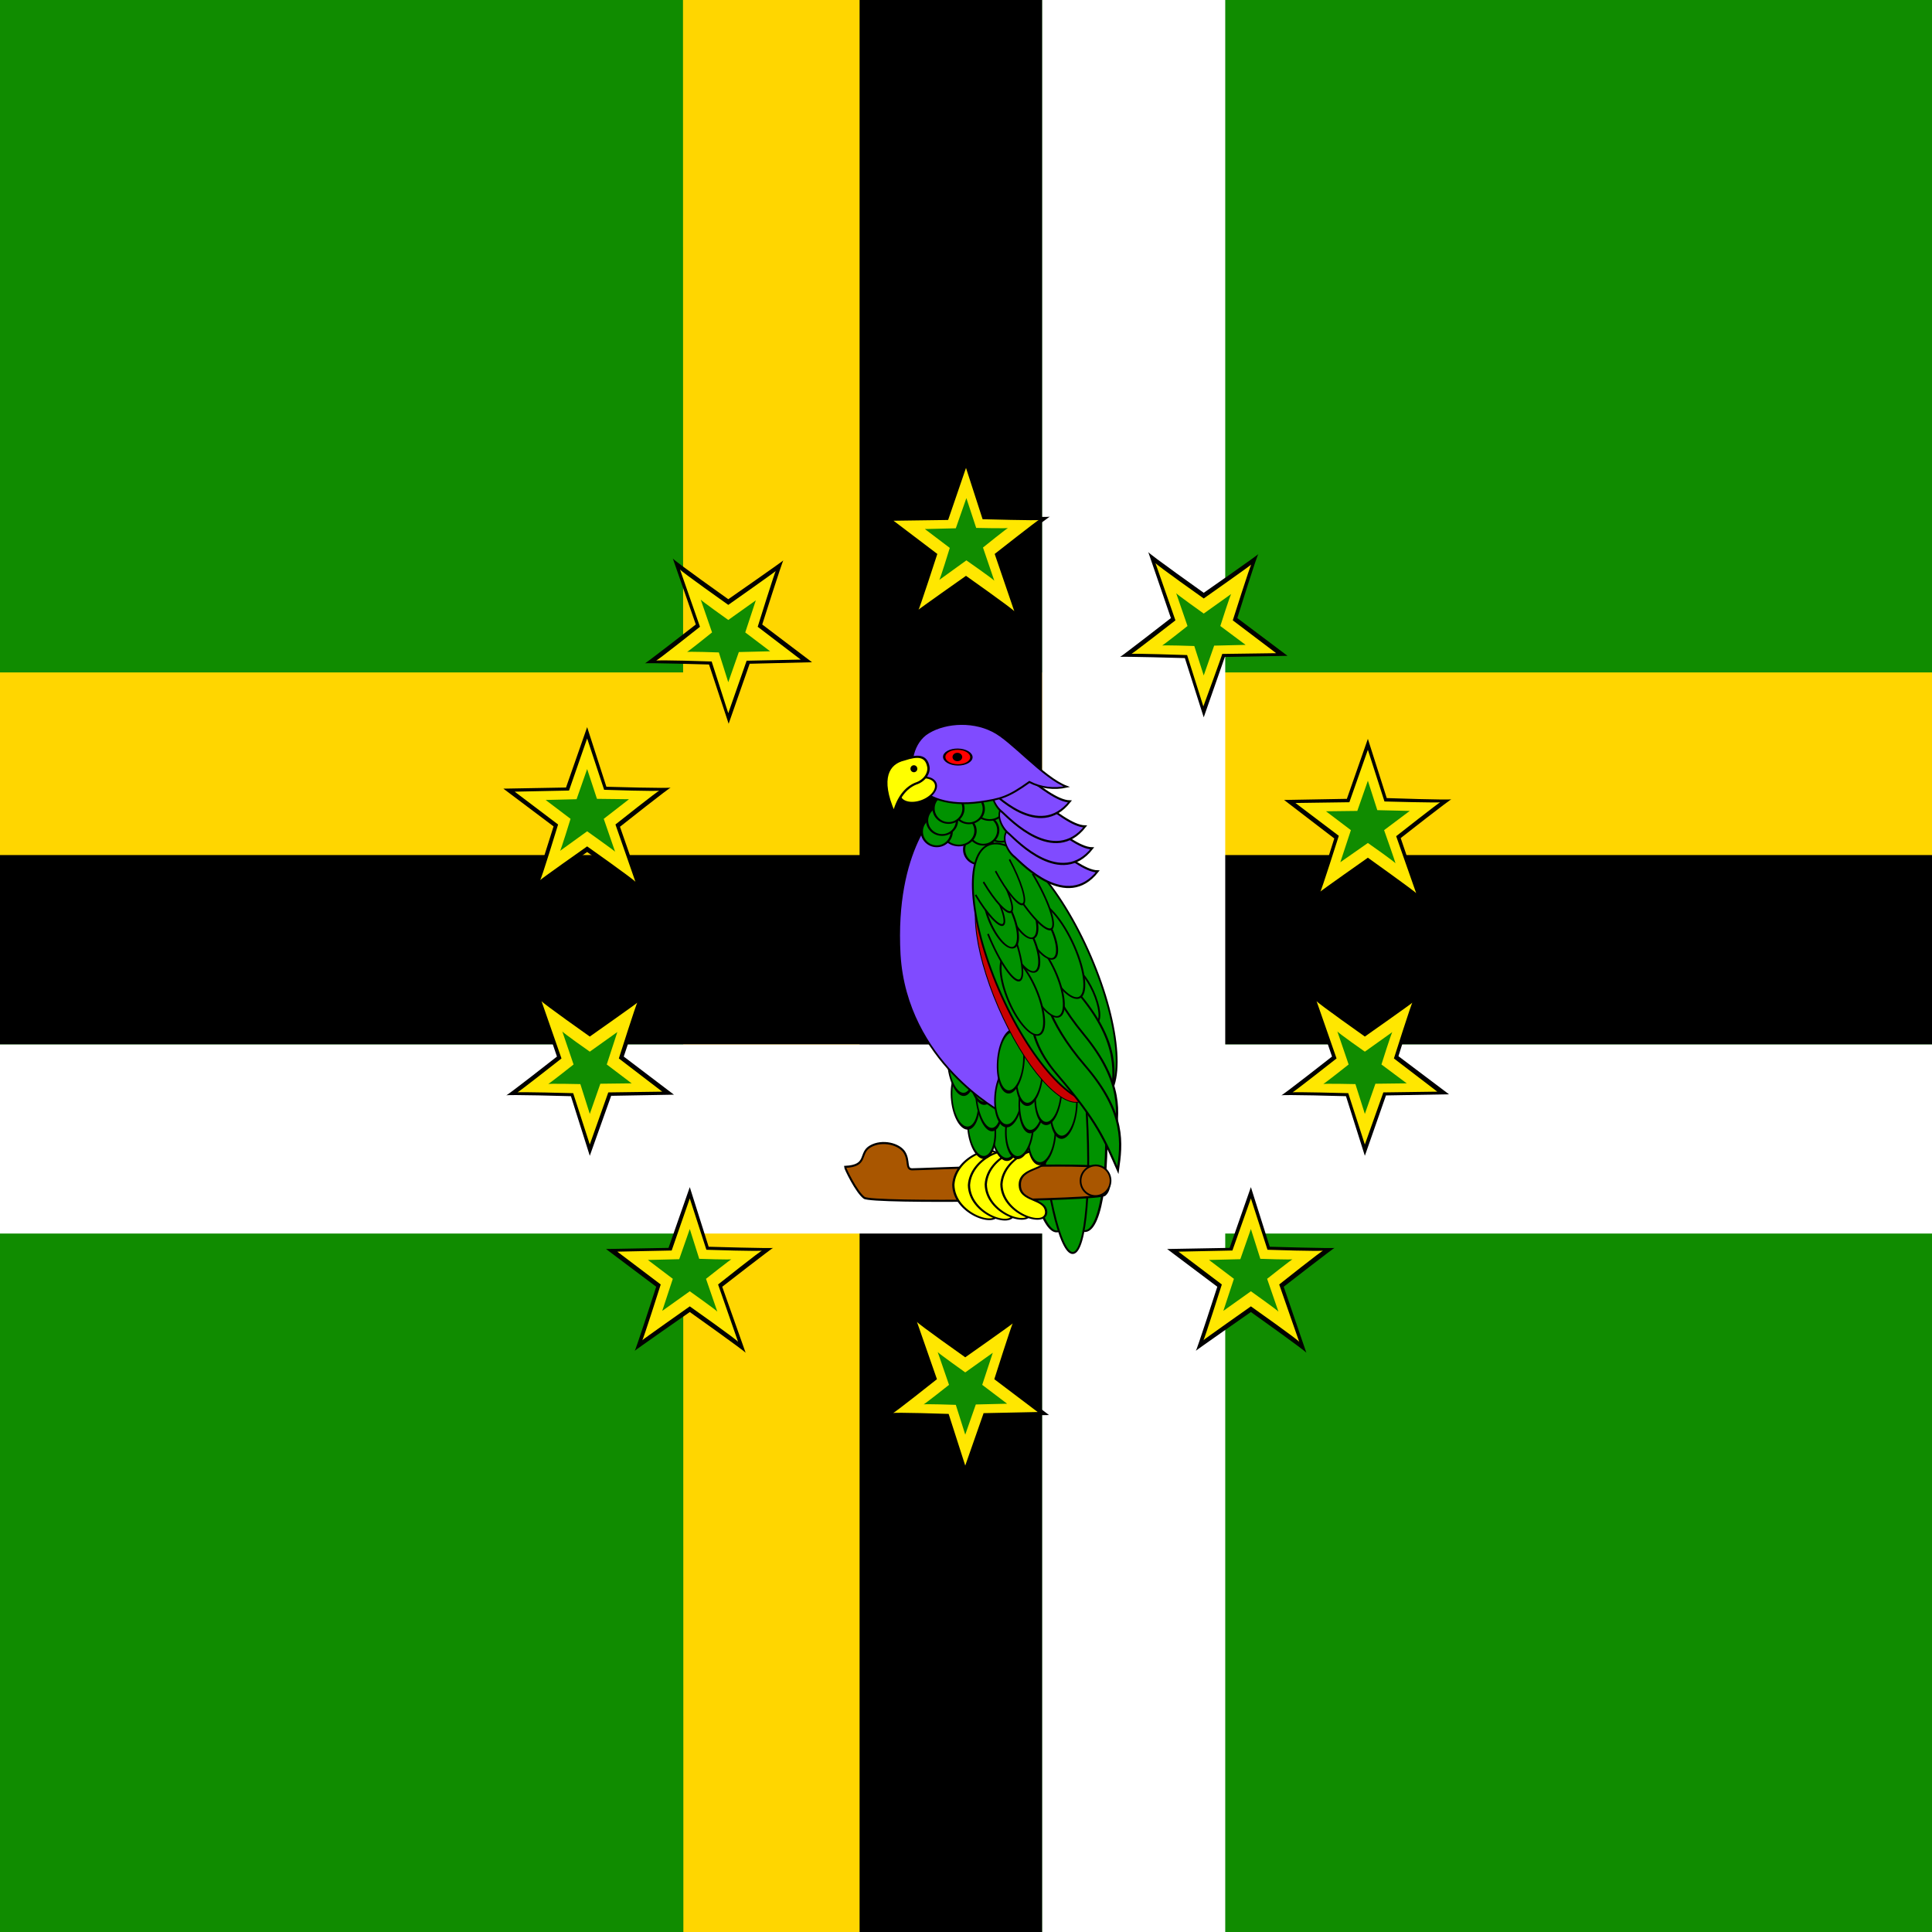
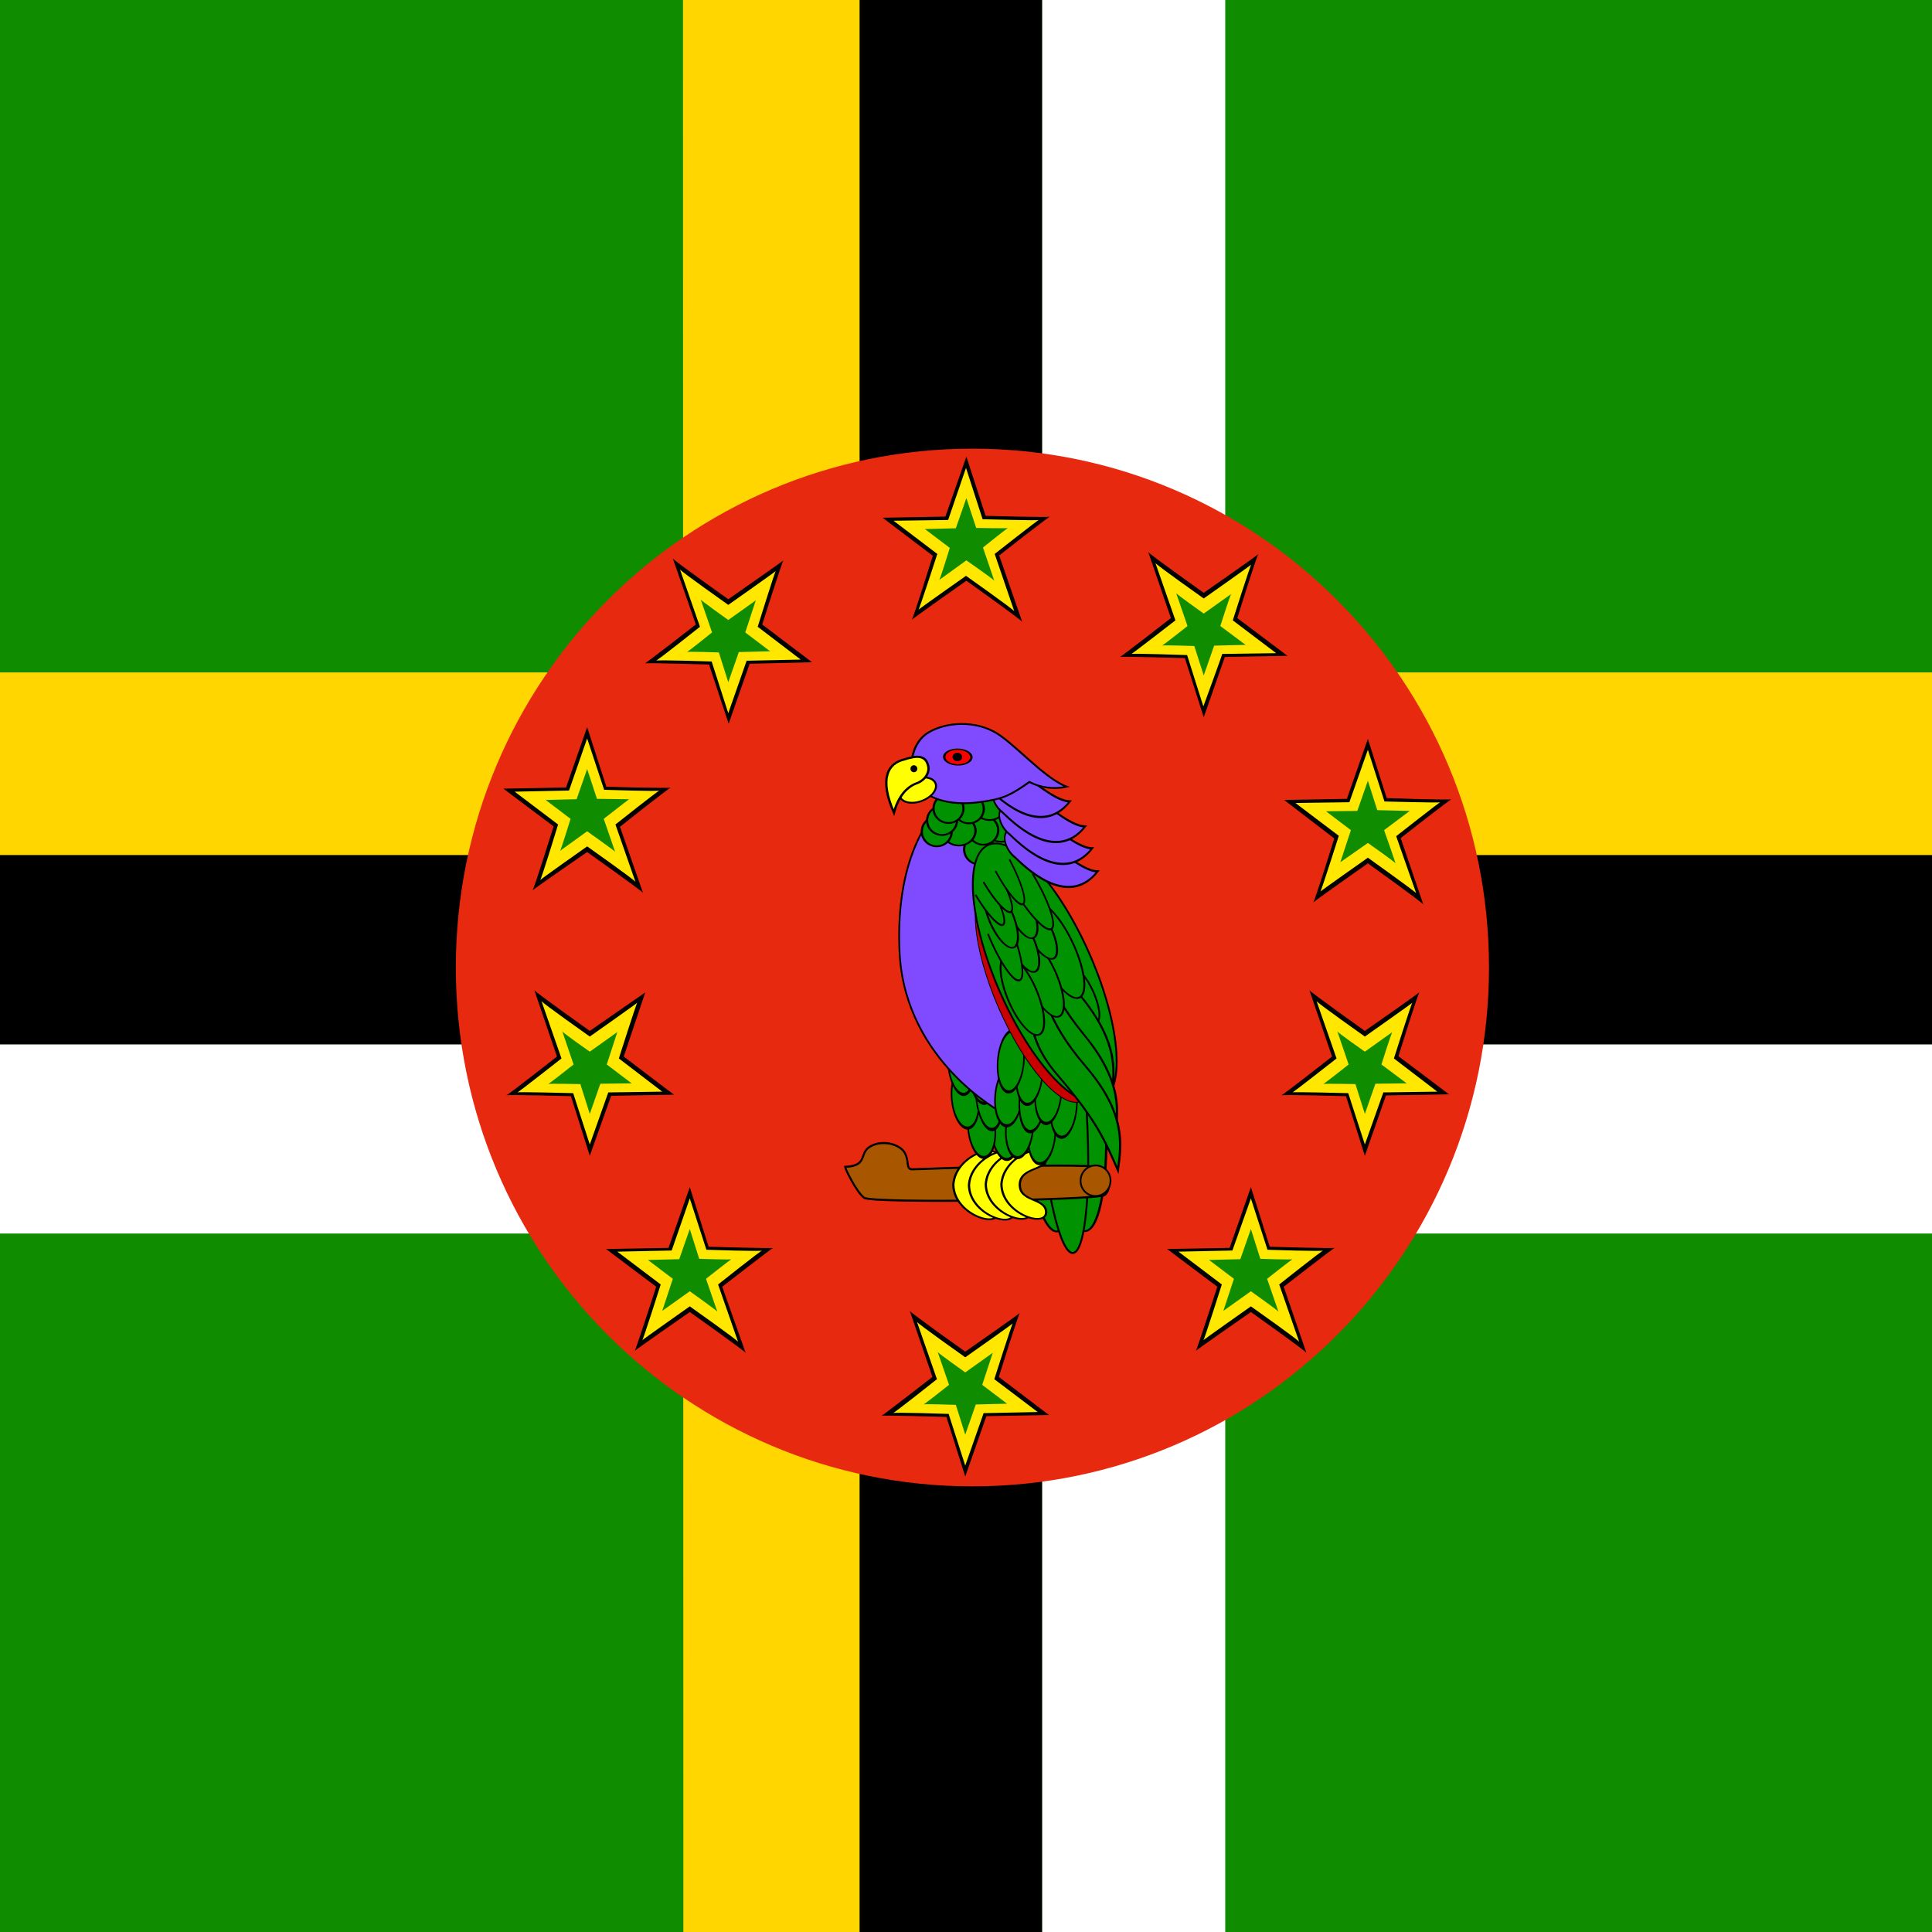
<svg xmlns="http://www.w3.org/2000/svg" viewBox="0 0 512 512">
  <defs>
    <clipPath>
      <path fill-opacity=".7" d="M0 0h512v512H0z" />
    </clipPath>
  </defs>
  <g fill-rule="evenodd" clip-path="url(#a)">
    <path fill="#108c00" d="M-258.3 0H769.2v512H-258.3z" />
    <path fill="#ffd600" d="M-260 178.2H772.6v50.1H-260z" />
    <path fill="#ffd600" d="M181 0h48.5v512h-48.4z" />
    <path d="M227.8 0h48.4v512h-48.4z" />
    <path d="M-260 226.6H772.6v50.2H-260z" />
    <path fill="#fff" d="M-260 276.8H772.6v50.1H-260z" />
    <path fill="#fff" d="M276.2 0h48.5v512h-48.5z" />
-     <rect width="273.8" x="-394.6" y="-393.9" fill="#e72910" ry="137.5" transform="scale(-1)" />
+     <rect width="273.8" height="275" x="-394.6" y="-393.9" fill="#e72910" ry="137.5" transform="scale(-1)" />
    <g stroke-width="1pt">
      <path d="M250.5 137l5.6-16 5.1 15.7s17.1.5 17.1.2-13.5 10.3-13.5 10.3l6.1 17.6c-.2-.5-14.8-10.9-14.8-10.9s-14.8 10.4-14.5 10.4 5.6-17 5.6-17l-13.3-10.1 16.6-.3z" />
      <path fill="#ffe700" d="M251.3 137.7L256 124l4.4 13.6s14.9.4 14.9.2-11.7 9-11.7 9l5.2 15.2c-.2-.5-12.8-9.4-12.8-9.4s-12.8 9-12.6 9 5-14.8 5-14.8l-11.6-8.8 14.4-.2z" />
      <path fill="#108c00" d="M253.3 140l2.8-8 2.6 7.9s8.5.2 8.5 0-6.7 5.2-6.7 5.2l3 8.8c-.1-.3-7.4-5.4-7.4-5.4l-7.2 5.2c.2 0 2.8-8.5 2.8-8.5l-6.6-5 8.2-.2z" />
    </g>
    <g stroke-width="1pt">
      <path d="M356.9 211.8l5.6-16 5 15.7s17.2.6 17.2.3-13.5 10.3-13.5 10.3l6 17.6c-.2-.5-14.7-10.9-14.7-10.9s-14.8 10.4-14.5 10.4 5.6-17 5.6-17L340.3 212l16.6-.3z" />
      <path fill="#ffe700" d="M357.6 212.6l4.9-13.9 4.4 13.7s14.8.4 14.8.2-11.7 9-11.7 9l5.3 15.1c-.2-.4-12.8-9.4-12.8-9.4s-12.8 9-12.6 9 4.9-14.8 4.9-14.8l-11.5-8.7 14.3-.2z" />
      <path fill="#108c00" d="M359.7 214.9l2.8-8 2.5 7.8 8.6.2-6.8 5.1s3.2 9 3 8.8c0-.3-7.3-5.4-7.3-5.4l-7.3 5.1 2.8-8.5-6.6-5 8.3-.1z" />
    </g>
    <g stroke-width="1pt">
      <path d="M325.9 330.6l5.6-16 5 15.8s17.2.5 17.2.3-13.5 10.3-13.5 10.3l6 17.5c-.2-.5-14.7-10.8-14.7-10.8S316.7 358 316.9 358s5.7-17 5.7-17l-13.3-10 16.6-.3z" />
      <path fill="#ffe700" d="M326.6 331.4l4.9-13.8 4.4 13.6s14.8.5 14.8.2-11.7 9-11.7 9l5.3 15.2c-.2-.5-12.8-9.4-12.8-9.4s-12.8 9-12.6 9 4.9-14.8 4.9-14.8l-11.5-8.7 14.3-.3z" />
      <path fill="#108c00" d="M328.7 333.7l2.8-8 2.5 7.9s8.6.3 8.6.1-6.8 5.2-6.8 5.2l3 8.7c0-.2-7.3-5.4-7.3-5.4l-7.3 5.2 2.8-8.5-6.6-5 8.3-.2z" />
    </g>
    <g stroke-width="1pt">
      <path d="M177.2 330.6l5.6-16 5 15.8s17.1.5 17.1.3-13.5 10.3-13.5 10.3l6.2 17.5c-.3-.5-14.8-10.8-14.8-10.8S168 358 168.2 358s5.7-17 5.7-17l-13.3-10 16.6-.3z" />
      <path fill="#ffe700" d="M178 331.4l4.8-13.8 4.4 13.6s14.8.5 14.8.2-11.7 9-11.7 9l5.3 15.2c-.2-.5-12.8-9.4-12.8-9.4s-12.8 9-12.6 9 4.9-14.8 4.9-14.8l-11.5-8.7 14.3-.3z" />
      <path fill="#108c00" d="M180 333.7l2.8-8 2.5 7.9s8.6.3 8.6.1-6.8 5.2-6.8 5.2l3 8.7c0-.2-7.3-5.4-7.3-5.4l-7.3 5.2 2.8-8.5-6.6-5 8.3-.2z" />
    </g>
    <g stroke-width="1pt">
      <path d="M150 208.7l5.6-16 5.1 15.8s17.1.5 17.1.2-13.5 10.4-13.5 10.4l6.1 17.5c-.3-.5-14.8-10.8-14.8-10.8S140.8 236 141.1 236s5.6-17 5.6-17l-13.3-10 16.6-.3z" />
      <path fill="#ffe700" d="M150.8 209.5l4.8-13.8 4.5 13.6s14.7.5 14.7.2-11.7 9-11.7 9l5.3 15.2c-.2-.5-12.8-9.4-12.8-9.4s-12.8 9-12.5 9 4.8-14.8 4.8-14.8l-11.5-8.7 14.4-.3z" />
      <path fill="#108c00" d="M152.8 211.8l2.8-8 2.6 7.9 8.5.1-6.7 5.2 3 8.7c-.1-.2-7.4-5.4-7.4-5.4l-7.2 5.2c.2 0 2.8-8.5 2.8-8.5l-6.6-5 8.2-.2z" />
    </g>
    <g stroke-width="1pt">
      <path d="M324.6 174.1l-5.6 16-5-15.7s-17.2-.5-17.2-.3 13.5-10.3 13.5-10.3l-6-17.5c.2.5 14.7 10.8 14.7 10.8s14.8-10.3 14.5-10.3-5.6 17-5.6 17l13.3 10-16.6.3z" />
      <path fill="#ffe700" d="M323.9 173.3c0 .3-5 13.9-5 13.9l-4.3-13.6s-14.8-.5-14.8-.3 11.7-8.9 11.7-8.9l-5.3-15.2c.2.5 12.8 9.4 12.8 9.4s12.8-9 12.6-9-4.9 14.8-4.9 14.8l11.5 8.7-14.4.2z" />
      <path fill="#108c00" d="M321.8 171l-2.8 8-2.5-7.8s-8.6-.3-8.6-.1 6.8-5.2 6.8-5.2l-3-8.7c0 .2 7.3 5.4 7.3 5.4l7.3-5.2c-.2 0-2.9 8.5-2.9 8.5l6.7 5-8.3.2z" />
    </g>
    <g stroke-width="1pt">
      <path d="M367.3 290.3l-5.6 16-5-15.8s-17.2-.5-17.2-.2S353 280 353 280l-6-17.6c.2.5 14.7 10.8 14.7 10.8s14.8-10.3 14.5-10.3-5.6 17-5.6 17L384 290l-16.6.3z" />
      <path fill="#ffe700" d="M366.6 289.5l-4.9 13.8-4.4-13.6s-14.8-.4-14.8-.2 11.7-9 11.7-9l-5.3-15.2c.2.5 12.8 9.4 12.8 9.4s12.8-9 12.6-9-4.9 14.8-4.9 14.8l11.5 8.8-14.4.2z" />
      <path fill="#108c00" d="M364.5 287.2l-2.8 8-2.5-7.9s-8.6-.2-8.6 0 6.8-5.2 6.8-5.2l-3-8.8c0 .3 7.3 5.4 7.3 5.4l7.3-5.2c-.2 0-2.9 8.6-2.9 8.6l6.7 5-8.3.1z" />
    </g>
    <g stroke-width="1pt">
      <path d="M261.4 375.3l-5.6 16-5-15.8s-17.2-.5-17.2-.3 13.5-10.3 13.5-10.3l-6-17.5c.2.5 14.7 10.8 14.7 10.8s14.8-10.3 14.5-10.3-5.6 17-5.6 17L278 375l-16.6.3z" />
      <path fill="#ffe700" d="M260.7 374.4l-4.9 14-4.4-13.7s-14.8-.5-14.8-.2 11.7-9 11.7-9l-5.3-15.2c.2.5 12.8 9.4 12.8 9.4s12.8-9 12.6-9-4.9 14.8-4.9 14.8l11.5 8.7-14.3.3z" />
      <path fill="#108c00" d="M258.6 372.2l-2.8 8-2.5-7.9s-8.6-.3-8.6-.1 6.8-5.2 6.8-5.2l-3-8.7c0 .2 7.3 5.4 7.3 5.4l7.3-5.2-2.8 8.5 6.6 5-8.3.2z" />
    </g>
    <g stroke-width="1pt">
      <path d="M162 290.3l-5.7 16-5-15.8s-17.2-.5-17.2-.2 13.5-10.3 13.5-10.3l-6-17.6c.2.5 14.7 10.8 14.7 10.8L171 263l-5.7 17 13.3 10.1-16.6.3z" />
      <path fill="#ffe700" d="M161.2 289.5l-4.9 13.8-4.4-13.6s-14.8-.4-14.8-.2 11.7-9 11.7-9l-5.3-15.2c.2.5 12.8 9.4 12.8 9.4s12.8-9 12.6-9-4.9 14.8-4.9 14.8l11.5 8.8-14.3.2z" />
      <path fill="#108c00" d="M159.1 287.2l-2.8 8-2.5-7.9s-8.6-.2-8.6 0 6.8-5.2 6.8-5.2l-3-8.8c0 .3 7.3 5.4 7.3 5.4l7.3-5.2-2.8 8.6 6.6 5-8.3.1z" />
    </g>
    <g stroke-width="1pt">
      <path d="M198.7 175.8l-5.6 16-5.2-15.7s-17-.5-17-.3 13.5-10.3 13.5-10.3l-6.1-17.5c.2.5 14.7 10.8 14.7 10.8s14.8-10.3 14.6-10.3-5.6 17-5.6 17l13.2 10-16.5.4z" />
      <path fill="#ffe700" d="M197.9 175l-4.9 14-4.4-13.7s-14.8-.5-14.8-.2 11.7-9 11.7-9l-5.3-15.2c.2.5 12.8 9.4 12.8 9.4s12.8-9 12.6-9-4.8 14.8-4.8 14.8l11.4 8.7-14.3.3z" />
      <path fill="#108c00" d="M195.8 172.8l-2.8 8-2.5-7.9s-8.5-.3-8.5-.1 6.7-5.2 6.7-5.2l-3-8.7c0 .2 7.3 5.4 7.3 5.4l7.3-5.2-2.8 8.5 6.6 5-8.3.2z" />
    </g>
    <g transform="translate(-250.6 359.4) scale(1.036)">
      <g fill="#009200" stroke="#000" stroke-width="2.5" transform="matrix(.164 -.016 .012 .184 429.8 -215.6)">
        <ellipse cx="680.2" cy="586.1" rx="30.8" ry="189.8" transform="matrix(1.405 -.006 .008 1 -534.3 263.7)" />
        <ellipse cx="680.2" cy="586.1" rx="30.8" ry="189.8" transform="matrix(1.486 -.006 .01 1 -547.2 267)" />
        <ellipse cx="680.2" cy="586.1" rx="30.8" ry="189.8" transform="matrix(1.19 -.006 .007 1.105 -365 214.1)" />
      </g>
      <g stroke="#000" transform="translate(72.9 -9.8)">
        <path fill="#a95600" stroke-width="2.5" d="M238.3 971.8c30-1.7 16.7-16.7 31.7-25s36.6-3.3 43.3 6.7c6.6 10 1.6 20 10 20 8.3 0 234.5-12.7 242.8-4.4 8.4 8.3 10 25 1.7 31.6s-294.5 14.4-304.5 7.7c-10-6.6-25-35-25-36.6z" transform="matrix(.202 .003 -.004 .214 340.9 -247.3)" />
        <path fill="#ff0" stroke-width="3.9" d="M529.6 405.5c0 40 45.6 27.8 46.8 61.2-.7 35.4-76.7 3.5-78.6-61.2 1.9-64.8 75-98 76.7-61 1.2 30.6-45 21-45 61z" transform="matrix(.148 .002 -.003 .115 340.4 -81.7)" />
        <path fill="#ff0" stroke-width="3.9" d="M529.6 405.5c0 40 45.6 27.8 46.8 61.2-.7 35.4-76.7 3.5-78.6-61.2 1.9-64.8 75-98 76.7-61 1.2 30.6-45 21-45 61z" transform="matrix(.148 .002 -.003 .115 344.4 -81.6)" />
        <path fill="#ff0" stroke-width="3.9" d="M529.6 405.5c0 40 45.6 27.8 46.8 61.2-.7 35.4-76.7 3.5-78.6-61.2 1.9-64.8 75-98 76.7-61 1.2 30.6-45 21-45 61z" transform="matrix(.148 .002 -.003 .115 348.7 -81.8)" />
        <path fill="#ff0" stroke-width="3.9" d="M529.6 405.5c0 40 45.6 27.8 46.8 61.2-.7 35.4-76.7 3.5-78.6-61.2 1.9-64.8 75-98 76.7-61 1.2 30.6-45 21-45 61z" transform="matrix(.148 .002 -.003 .115 352.7 -81.8)" />
        <ellipse cx="478.4" cy="-41.1" fill="#a95600" stroke-width=".4" rx="3.5" ry="3.4" transform="matrix(1.095 .016 -.024 1.154 -75.6 4.7)" />
      </g>
      <g fill="#009200" stroke="#000" stroke-width="2.5" transform="rotate(-5.8 688.4 -625.2)">
        <ellipse cx="427.1" cy="905" rx="20.8" ry="24.1" transform="matrix(.166 -.008 .002 .315 369.8 -361.6)" />
        <ellipse cx="427.1" cy="905" rx="20.8" ry="24.1" transform="matrix(.166 -.008 .002 .315 364 -362.7)" />
        <ellipse cx="427.1" cy="905" rx="20.8" ry="24.1" transform="matrix(.166 -.008 .002 .315 360.6 -370.6)" />
        <ellipse cx="427.1" cy="905" rx="20.8" ry="24.1" transform="matrix(.16 -.01 .002 .348 369.3 -399.4)" />
        <ellipse cx="427.1" cy="905" rx="20.8" ry="24.1" transform="matrix(.16 -.008 .002 .326 377.4 -379)" />
        <ellipse cx="427.1" cy="905" rx="20.8" ry="24.1" transform="matrix(.16 -.008 .002 .326 373.2 -382.2)" />
        <ellipse cx="427.1" cy="905" rx="20.8" ry="24.1" transform="matrix(.16 -.008 .002 .326 368 -386.7)" />
        <ellipse cx="427.1" cy="905" rx="20.8" ry="24.1" transform="matrix(.16 -.008 .002 .326 363 -389.5)" />
      </g>
      <path fill="#804bff" stroke="#000" stroke-width="2.5" d="M173.2 346.4s-54.2 64.9-21.3 208.8C186 699.8 331 745 331 745s26.5-47.5 1.7-164c-40-170-116.1-234.6-116.1-234.6h-43.3z" transform="matrix(.177 .032 -.03 .182 461.8 -208.6)" />
      <g fill="#009200" stroke="#000" stroke-width="2.5" transform="rotate(4.5 181 769.9)">
        <ellipse cx="427.1" cy="905" rx="20.8" ry="24.1" transform="matrix(.166 -.008 .002 .315 369.8 -361.6)" />
        <ellipse cx="427.1" cy="905" rx="20.8" ry="24.1" transform="matrix(.166 -.008 .002 .315 364 -362.7)" />
        <ellipse cx="427.1" cy="905" rx="20.8" ry="24.1" transform="matrix(.166 -.008 .002 .315 360.6 -370.6)" />
        <ellipse cx="427.1" cy="905" rx="20.8" ry="24.1" transform="matrix(.16 -.01 .002 .348 369.3 -399.4)" />
        <ellipse cx="427.1" cy="905" rx="20.8" ry="24.1" transform="matrix(.16 -.008 .002 .326 377.4 -379)" />
        <ellipse cx="427.1" cy="905" rx="20.8" ry="24.1" transform="matrix(.16 -.008 .002 .326 373.2 -382.2)" />
        <ellipse cx="427.1" cy="905" rx="20.8" ry="24.1" transform="matrix(.16 -.008 .002 .326 368 -386.7)" />
        <ellipse cx="427.1" cy="905" rx="20.8" ry="24.1" transform="matrix(.16 -.008 .002 .326 363 -389.5)" />
      </g>
      <ellipse cx="624.4" cy="606.1" fill="#c90000" stroke="#000" stroke-width="1pt" rx="58.3" ry="186.5" transform="matrix(.157 -.06 .064 .148 369.6 -145)" />
      <g fill="#009200" stroke="#000" transform="rotate(1 242.4 -1957.8)">
        <ellipse cx="218.1" cy="356.8" stroke-width="1.5" rx="10.8" ry="12.9" transform="matrix(.395 0 0 .293 445 -230.5)" />
        <ellipse cx="218.1" cy="356.8" stroke-width="1.6" rx="10.8" ry="12.9" transform="matrix(.354 0 0 .293 457.2 -236)" />
        <ellipse cx="218.1" cy="356.8" stroke-width="1.6" rx="10.8" ry="12.9" transform="matrix(.354 0 0 .293 452 -236)" />
        <ellipse cx="218.1" cy="356.8" stroke-width="1.6" rx="10.8" ry="12.9" transform="matrix(.37 0 0 .275 449.5 -233.5)" />
        <ellipse cx="218.1" cy="356.8" stroke-width="1.6" rx="10.8" ry="12.9" transform="matrix(.37 0 0 .275 449 -238)" />
        <ellipse cx="218.1" cy="356.8" stroke-width="1.6" rx="10.8" ry="12.9" transform="matrix(.354 0 0 .293 447 -238.8)" />
        <ellipse cx="218.1" cy="356.8" stroke-width="1.6" rx="10.8" ry="12.9" transform="matrix(.354 0 0 .287 448 -241.6)" />
        <ellipse cx="218.1" cy="356.8" stroke-width="1.5" rx="10.8" ry="12.9" transform="matrix(.395 0 0 .293 432.8 -243.5)" />
        <ellipse cx="218.1" cy="356.8" stroke-width="1.6" rx="10.8" ry="12.9" transform="matrix(.37 0 0 .275 446 -243.5)" />
        <ellipse cx="218.1" cy="356.8" stroke-width="1.6" rx="10.8" ry="12.9" transform="matrix(.354 0 0 .287 444.2 -247)" />
        <ellipse cx="218.1" cy="356.8" stroke-width="1.6" rx="10.8" ry="12.9" transform="matrix(.354 0 0 .293 436.1 -243.2)" />
        <ellipse cx="218.1" cy="356.8" stroke-width="1.6" rx="10.8" ry="12.9" transform="matrix(.354 0 0 .287 437.4 -243.9)" />
        <ellipse cx="218.1" cy="356.8" stroke-width="1.6" rx="10.8" ry="12.9" transform="matrix(.354 0 0 .287 439 -247)" />
      </g>
      <g fill="#009200" stroke="#000" transform="matrix(.18 -.005 .004 .185 421 -216.8)">
        <ellipse cx="528.7" cy="564.5" stroke-width="2.5" rx="67.4" ry="205.6" transform="matrix(.976 -.308 .363 .874 -245.8 324.4)" />
        <ellipse cx="528.7" cy="646.1" stroke-width="2.5" rx="13.3" ry="40.8" transform="rotate(-23.4 630.5 660.9)" />
        <path stroke-width="1.5" d="M139.9 644c0 57.7-18.8 86.2-34.6 110.3 7.5-32.5 13-52.6 13-110.3 0-57.7 29.5-85.3 40.3-102-4.2 16.7-18.7 44.3-18.7 102z" transform="matrix(1.883 -.456 .953 1.182 -352.3 -10)" />
        <path stroke-width="1.5" d="M139.9 644c0 57.7-18.8 86.2-34.6 110.3 7.5-32.5 13-52.6 13-110.3 0-57.7 29.5-85.3 40.3-102-4.2 16.7-18.7 44.3-18.7 102z" transform="matrix(1.883 -.456 .953 1.182 -348.4 44)" />
        <path stroke-width="1.5" d="M139.9 644c0 57.7-18.8 86.2-34.6 110.3 7.5-32.5 13-52.6 13-110.3 0-57.7 29.5-85.3 40.3-102-4.2 16.7-18.7 44.3-18.7 102z" transform="matrix(1.873 -.495 .978 1.162 -362 105.8)" />
        <ellipse cx="528.7" cy="646.1" stroke-width="1.4" rx="13.3" ry="40.8" transform="matrix(1.81 -.4 .7 1.635 -915.6 -221)" />
        <ellipse cx="528.7" cy="646.1" stroke-width="1.6" rx="13.3" ry="40.8" transform="matrix(1.626 -.23 .542 1.353 -739.5 -91.8)" />
        <ellipse cx="528.7" cy="646.1" stroke-width="1.6" rx="13.3" ry="40.8" transform="matrix(1.63 -.197 .513 1.363 -750.6 -91.8)" />
        <ellipse cx="528.7" cy="646.1" stroke-width="2.1" rx="13.3" ry="40.8" transform="matrix(1.314 -.2 .47 1.01 -531 47.6)" />
        <ellipse cx="528.7" cy="646.1" stroke-width="2.1" rx="13.3" ry="40.8" transform="matrix(1.326 -.13 .403 1.033 -517.9 12.2)" />
        <path stroke-width="2.1" d="M145.7 569.5c0 34-6.7 61.6-15 61.6s-15-27.6-15-61.6" transform="matrix(1.025 -.493 .464 1.177 12.8 -14.5)" />
        <ellipse cx="528.7" cy="646.1" stroke-width="2.1" rx="13.3" ry="40.8" transform="matrix(1.326 -.13 .403 1.033 -519.5 -34.4)" />
        <ellipse cx="528.7" cy="646.1" stroke-width="2.1" rx="13.3" ry="40.8" transform="matrix(1.33 -.105 .38 1.04 -534 -40.1)" />
        <path stroke-width="2.9" d="M145.7 569.5c0 34-6.7 61.6-15 61.6s-15-27.6-15-61.6" transform="matrix(.672 -.472 .46 .8 39.5 143.3)" />
        <path stroke-width="2.9" d="M145.7 569.5c0 34-6.7 61.6-15 61.6s-15-27.6-15-61.6" transform="matrix(.672 -.472 .46 .8 51.1 125.8)" />
        <path stroke-width="2.1" d="M145.7 569.5c0 34-6.7 61.6-15 61.6s-15-27.6-15-61.6" transform="matrix(.937 -.645 .64 1.092 -40.2 -10.7)" />
        <path stroke-width="2.7" d="M145.7 569.5c0 34-6.7 61.6-15 61.6s-15-27.6-15-61.6" transform="matrix(.672 -.52 .46 .88 68.6 71.2)" />
      </g>
      <g fill="#804bff" stroke="#000" stroke-width="2.5">
        <path d="M276.3 345.4c-12.3 9.2.4 25.2 12 30.7 13 7.7 86.6 58.2 136.3 12-40.8.8-118.7-63.2-148.3-42.7z" transform="matrix(.156 .007 -.004 .225 458 -214.3)" />
        <path d="M276.3 345.4c-12.3 9.2.4 25.2 12 30.7 13 7.7 86.6 58.2 136.3 12-40.8.8-118.7-63.2-148.3-42.7z" transform="matrix(.156 .007 -.004 .225 456.6 -220.2)" />
        <path d="M276.3 345.4c-12.3 9.2.4 25.2 12 30.7 13 7.7 86.6 58.2 136.3 12-40.8.8-118.7-63.2-148.3-42.7z" transform="matrix(.156 .007 -.004 .225 454.8 -225.8)" />
        <path d="M276.3 345.4c-12.3 9.2.4 25.2 12 30.7 13 7.7 86.6 58.2 136.3 12-40.8.8-118.7-63.2-148.3-42.7z" transform="matrix(.156 .007 -.004 .225 450.9 -232.2)" />
      </g>
      <g transform="rotate(1 -589.6 681.6)">
        <path fill="#804bff" stroke="#000" stroke-width="2.5" d="M211.2 247.3c21.7-12 56.6-9.8 79.7 11.2 19.4 17 45.3 75.2 70.3 92.8a57.7 57.7 0 01-42.2-15.2c-28.8 15.5-38.1 16.7-64 15.7-35.8-1.4-62.4-17.7-68-40.6-6.3-21.8 4.8-52.5 24.2-63.9z" transform="matrix(.21 -.04 .047 .18 407.8 -213.6)" />
        <ellipse cx="287.2" cy="323" fill="red" stroke="#000" stroke-width="2.5" rx="14.2" ry="15" transform="matrix(.245 0 0 .134 401.8 -215.2)" />
        <ellipse cx="204.6" cy="348.3" fill="#ff0" stroke="#000" stroke-width="2.5" rx="23.3" ry="15.9" transform="matrix(.194 -.076 .068 .173 398.7 -208)" />
        <circle cx="283.9" cy="333.9" r="5.8" transform="matrix(.214 0 0 .185 411.3 -233.7)" />
        <path fill="#ff0" stroke="#000" stroke-width="6.6" d="M516.8 260.3c4.4 18-6.7 43-33.1 52.6-26.8 13.2-46.1 41.8-55.7 88-47.2-103.2-23-148.3 20.6-160.3 37.4-14.4 60.4-13.4 68.2 19.7z" transform="matrix(.092 0 -.003 .085 417.9 -191.5)" />
        <circle cx="199" cy="362.4" r="4.7" transform="matrix(.187 -.013 .014 .19 418.7 -235)" />
      </g>
    </g>
  </g>
</svg>
